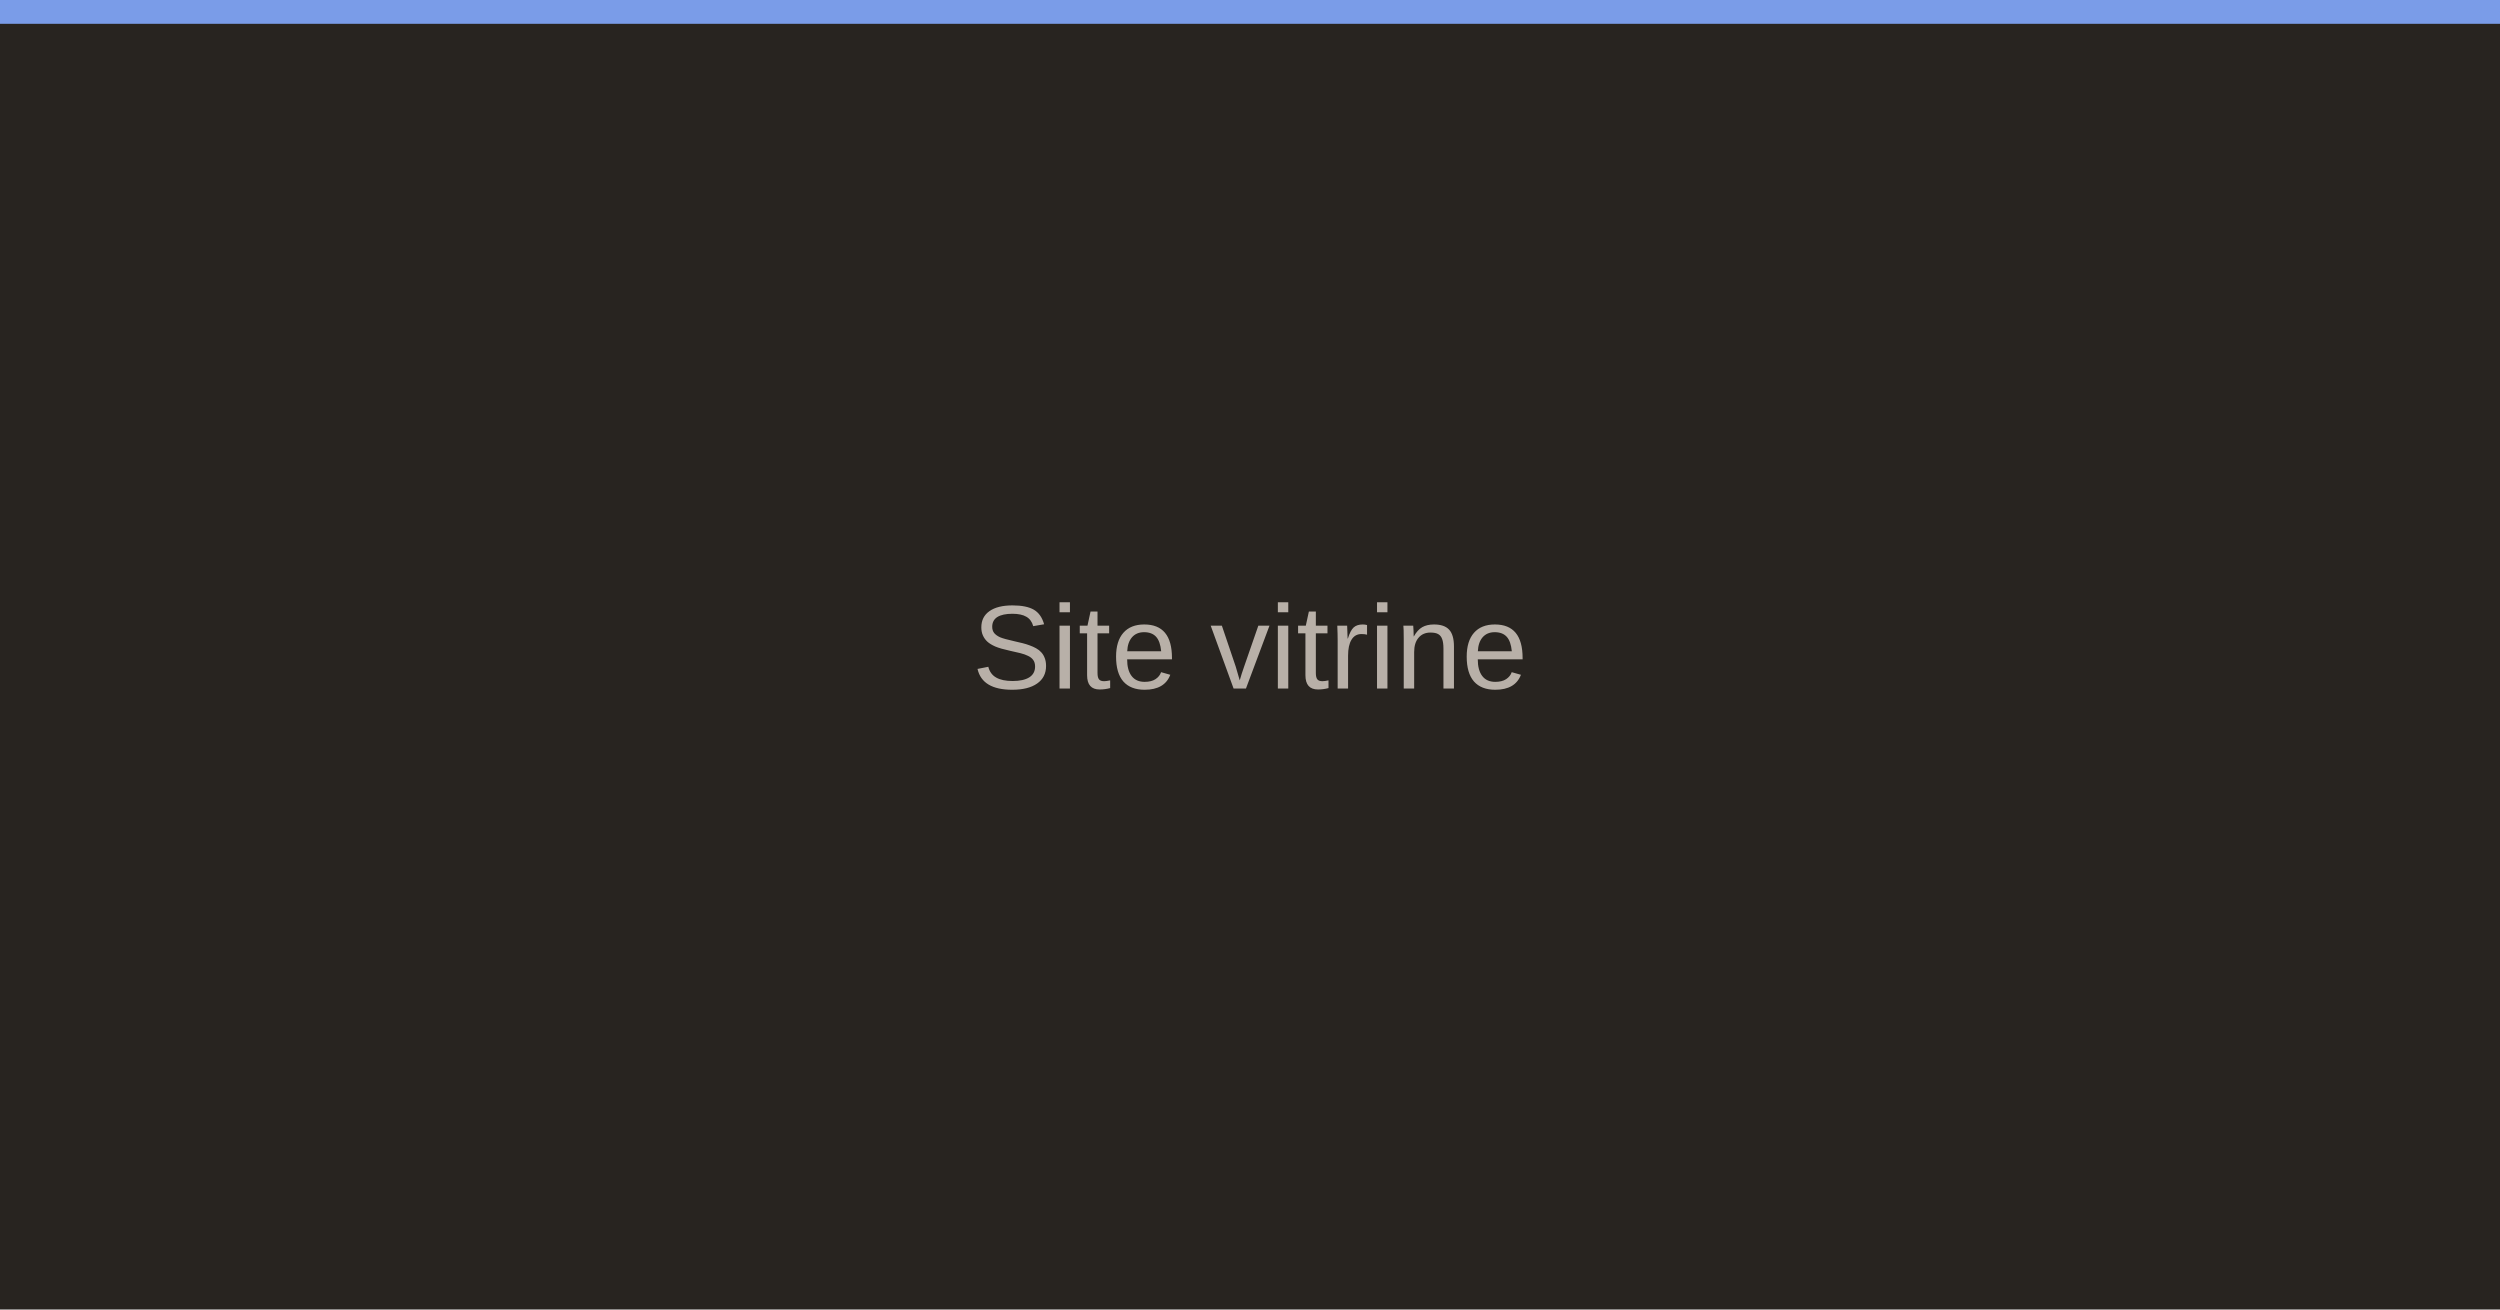
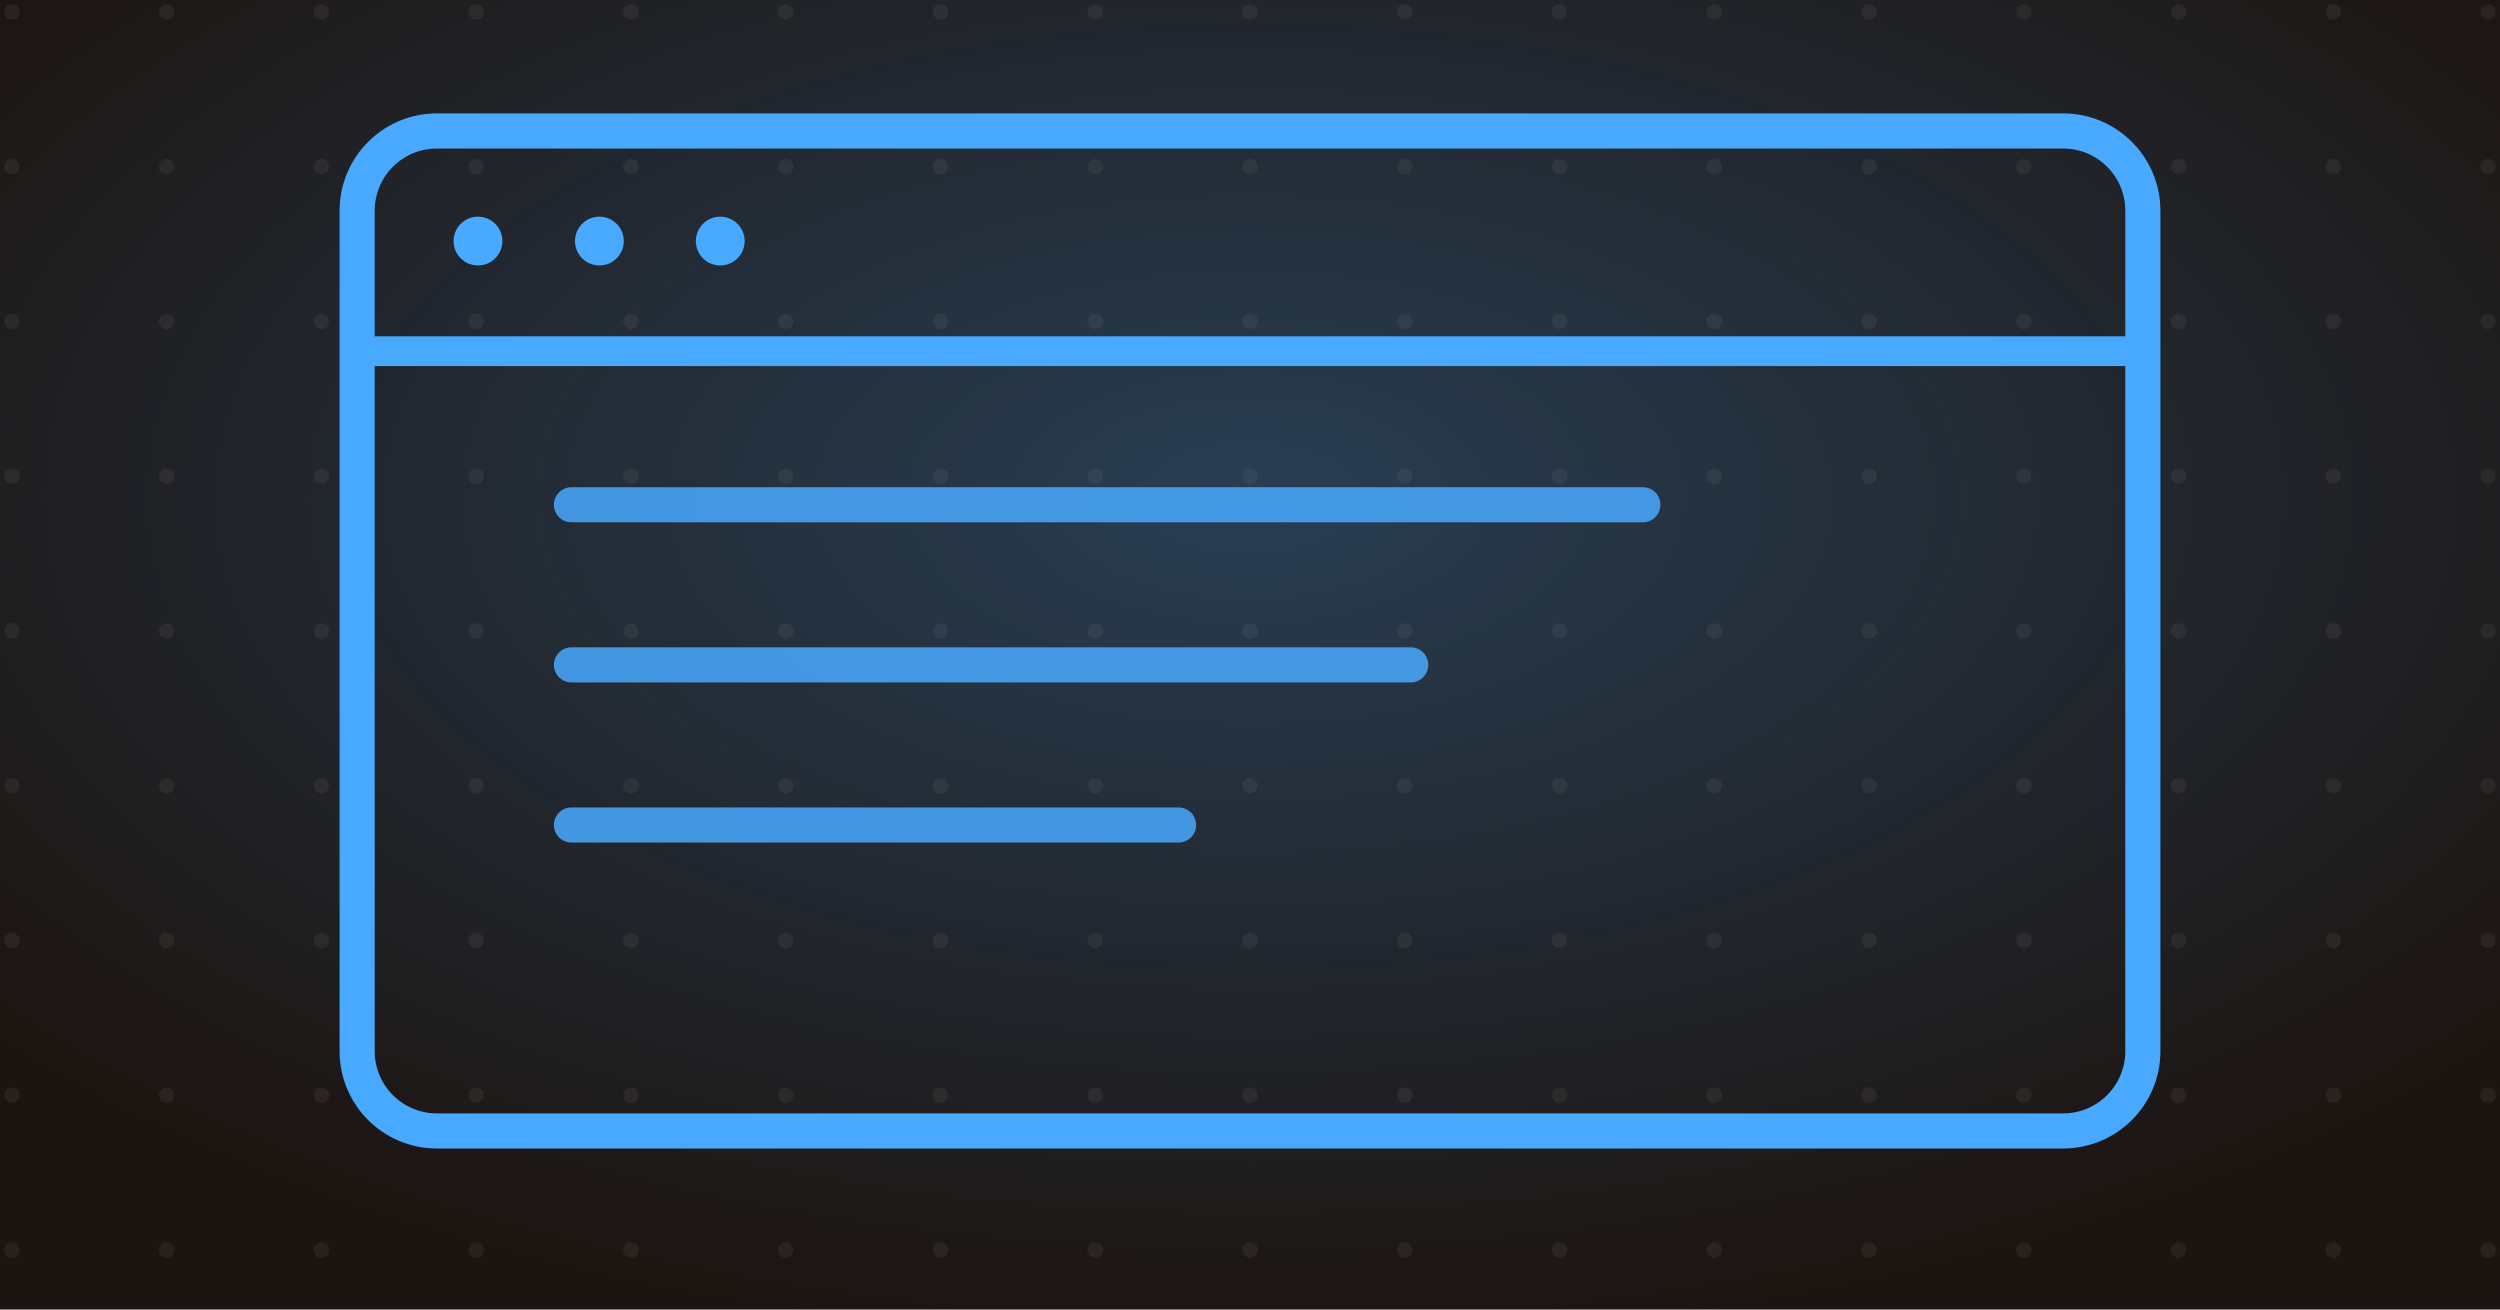
<svg xmlns="http://www.w3.org/2000/svg" viewBox="0 0 420 220" width="420" height="220">
-   <rect width="420" height="220" fill="#282420" />
-   <rect x="0" y="0" width="420" height="4" fill="#7a9ce8" />
-   <text x="50%" y="50%" font-family="IBM Plex Sans, Arial, sans-serif" font-size="20" fill="#b8b0a8" text-anchor="middle" dominant-baseline="middle">Site vitrine</text>
+   <defs>
+     <pattern id="dots" width="26" height="26" patternUnits="userSpaceOnUse">
+       <circle cx="2" cy="2" r="1.3" fill="#2a211b" />
+     </pattern>
+     <radialGradient id="glow" cx="50%" cy="38%" r="65%">
+       <stop offset="0%" stop-color="#49a9ff" stop-opacity="0.28" />
+       <stop offset="100%" stop-color="#49a9ff" stop-opacity="0" />
+     </radialGradient>
+   </defs>
+   <rect width="420" height="220" fill="#1c1410" />
+   <rect width="420" height="220" fill="url(#dots)" />
+   <rect width="420" height="220" fill="url(#glow)" />
+   <rect x="60.0" y="22.0" width="300.0" height="168.0" rx="13.4" fill="none" stroke="#49a9ff" stroke-width="5.9" />
+   <line x1="60.0" y1="59.0" x2="360.0" y2="59.0" stroke="#49a9ff" stroke-width="5.0" />
+   <circle cx="80.3" cy="40.5" r="4.1" fill="#49a9ff" />
+   <circle cx="100.7" cy="40.5" r="4.1" fill="#49a9ff" />
+   <circle cx="121.0" cy="40.5" r="4.1" fill="#49a9ff" />
+   <line x1="96.0" y1="84.8" x2="276.0" y2="84.8" stroke="#49a9ff" stroke-width="5.9" stroke-linecap="round" opacity="0.85" />
+   <line x1="96.0" y1="111.7" x2="237.0" y2="111.7" stroke="#49a9ff" stroke-width="5.9" stroke-linecap="round" opacity="0.85" />
+   <line x1="96.0" y1="138.6" x2="198.0" y2="138.6" stroke="#49a9ff" stroke-width="5.9" stroke-linecap="round" opacity="0.85" />
</svg>
